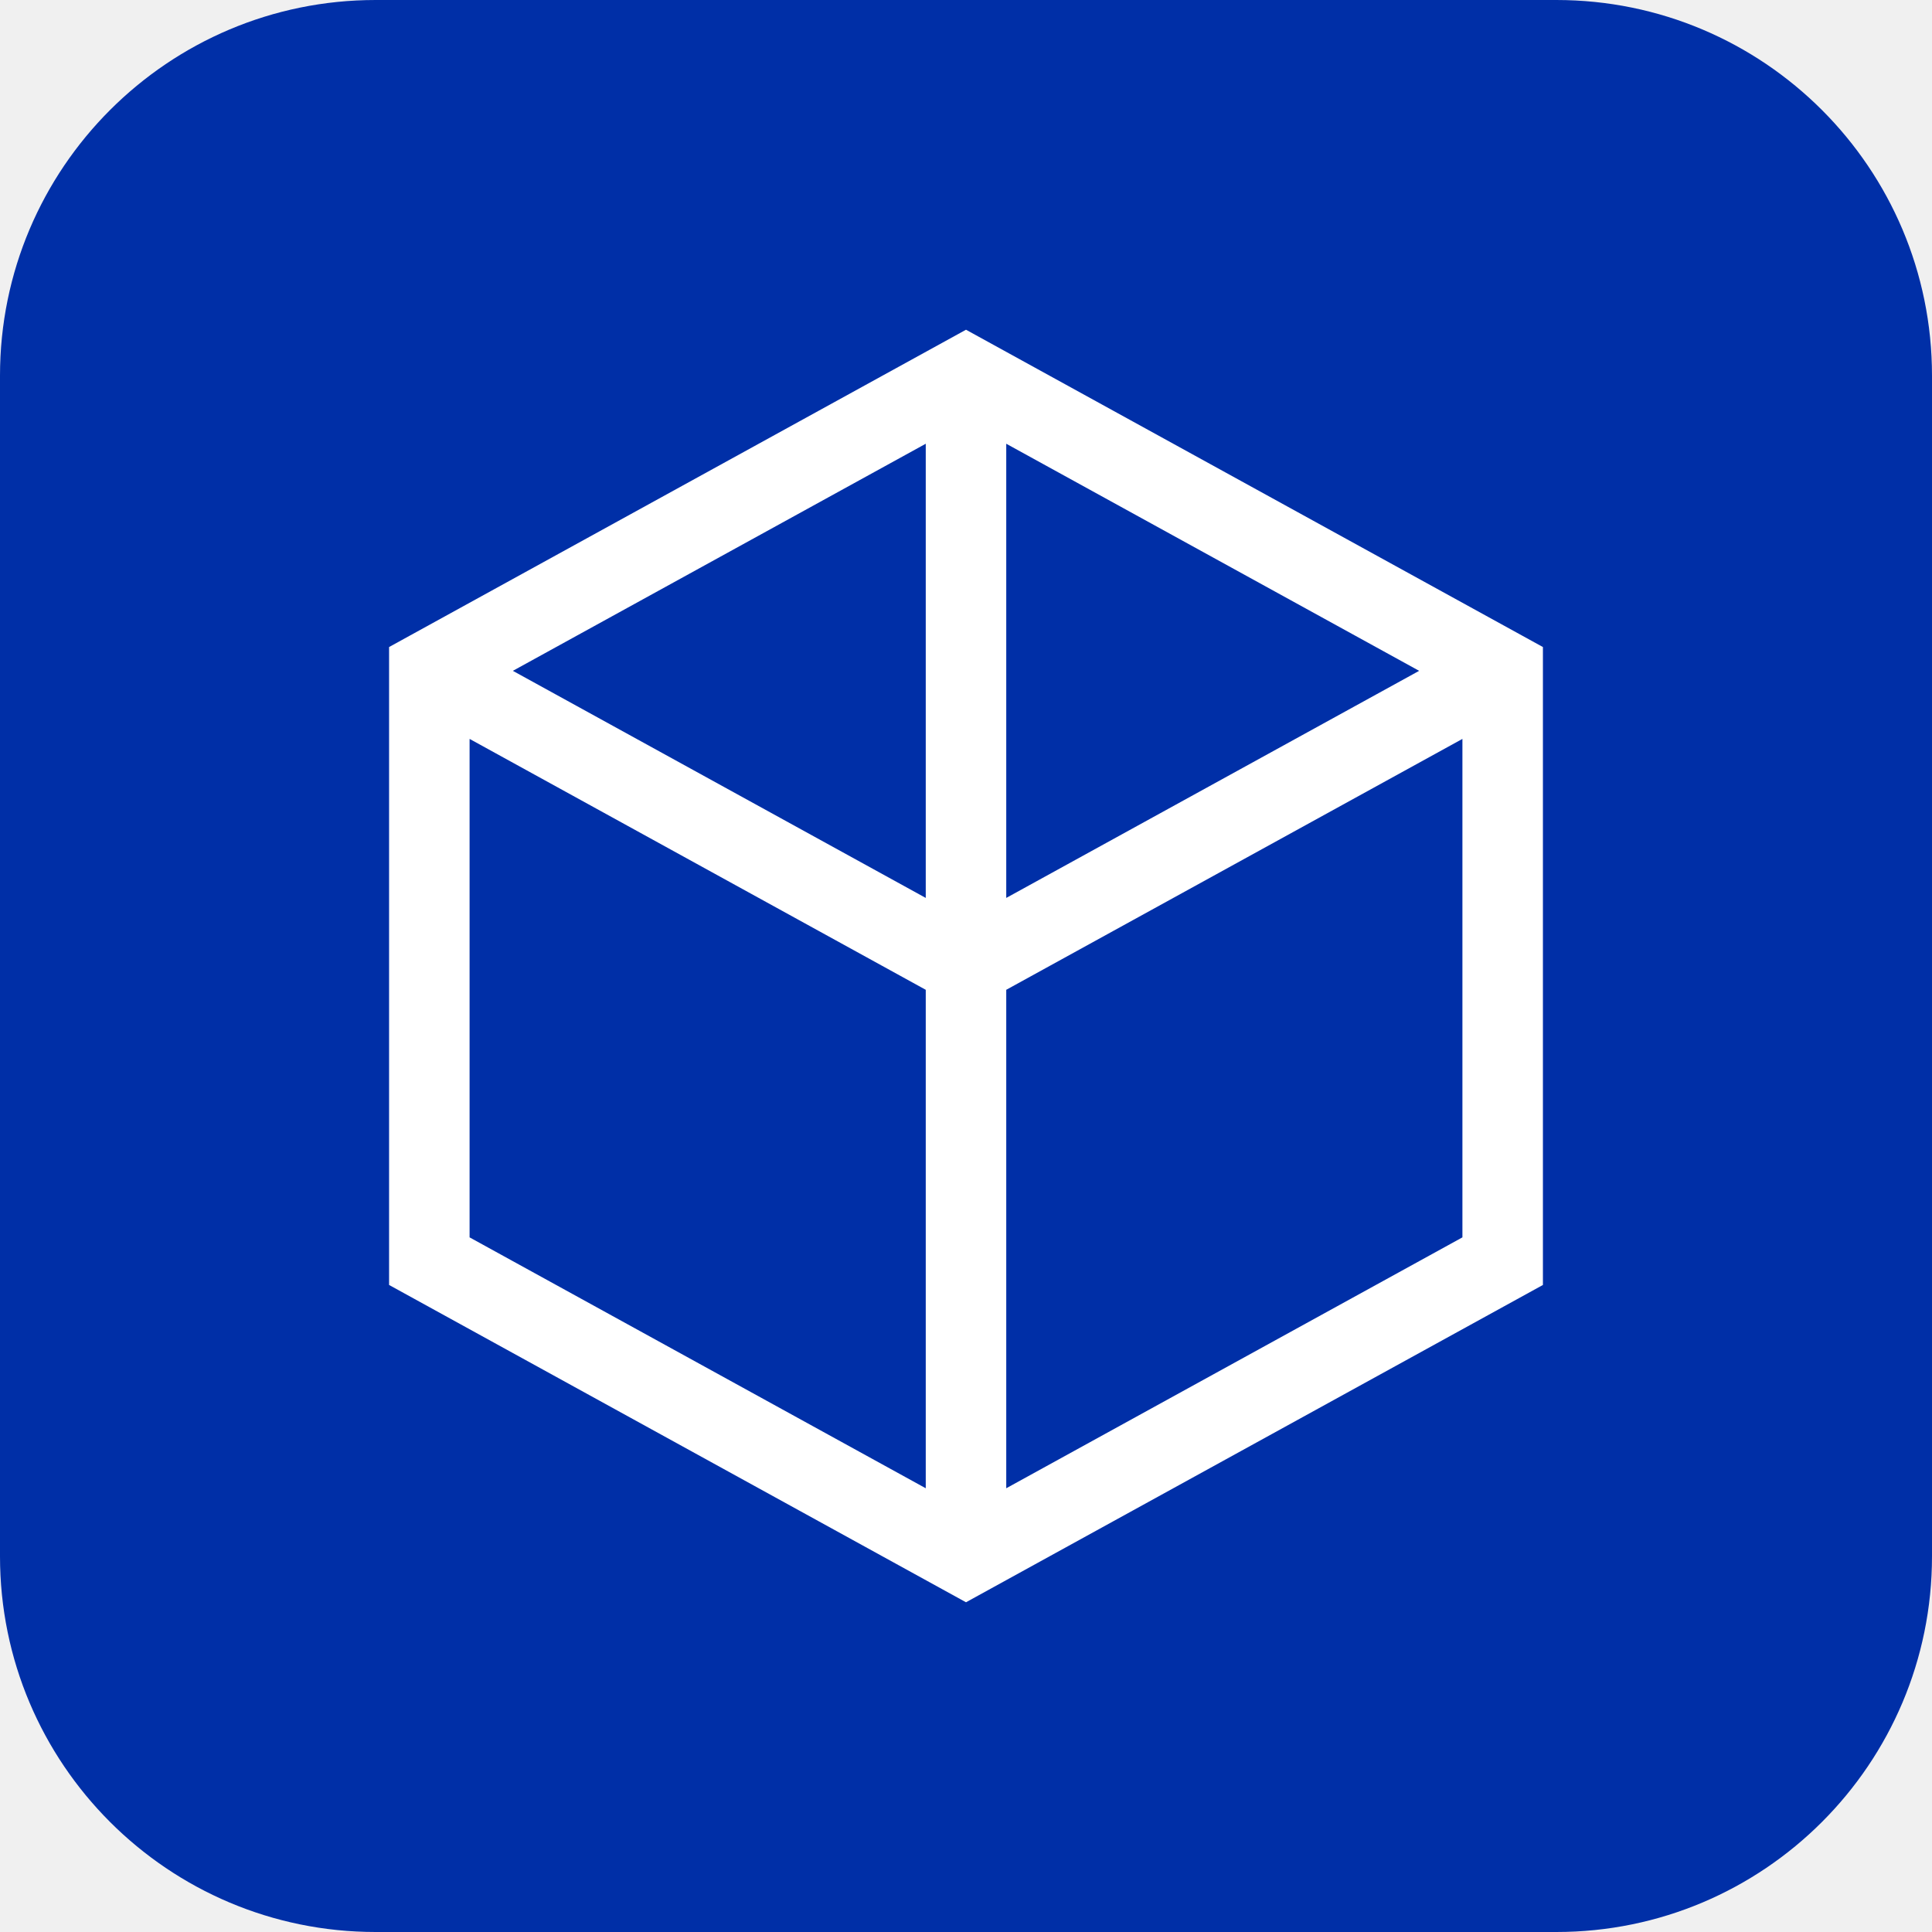
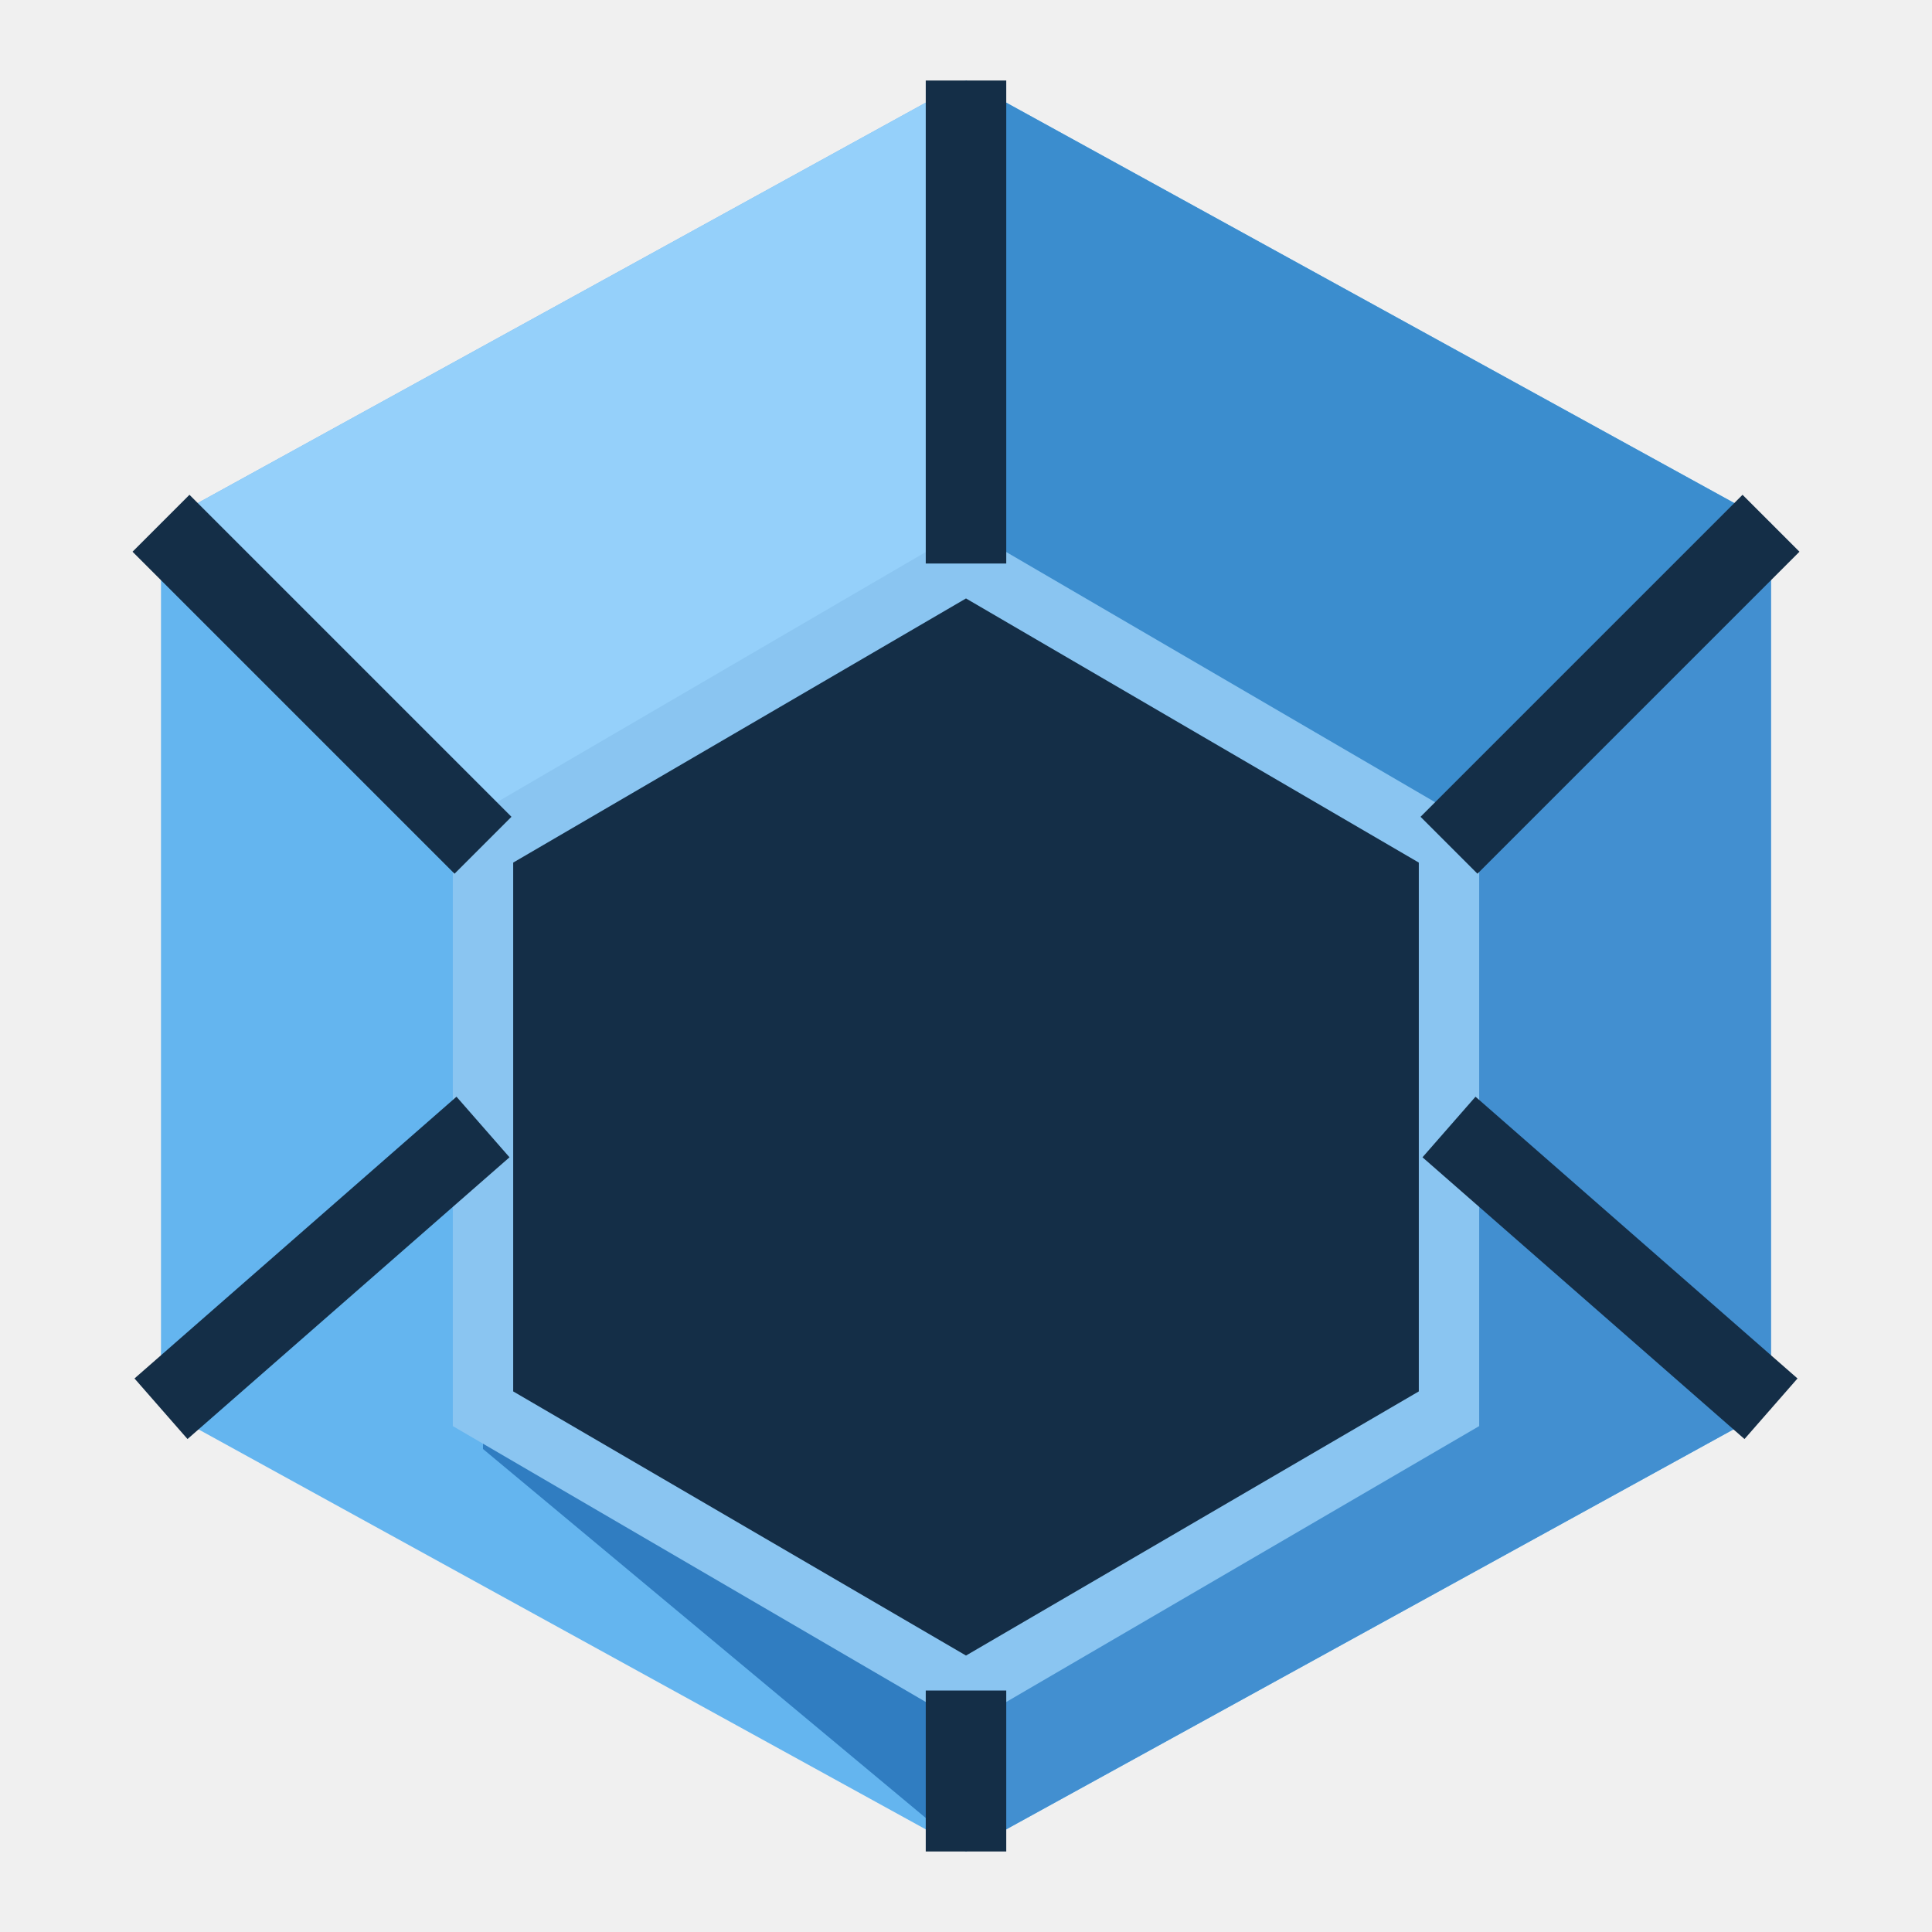
- <svg xmlns="http://www.w3.org/2000/svg" viewBox="0 0 36 36">
-   <rect width="36" height="36" rx="7" fill="#002fa7" />
-   <g fill="none" stroke="#fff" stroke-width="1.5">
-     <path d="m18 7 10 5.5v11L18 29 8 23.5v-11Z M8 12.5 18 18l10-5.5 M18 18v11 M18 7v11" />
-   </g>
+ <svg xmlns="http://www.w3.org/2000/svg" viewBox="0 0 48 48">
+   <path d="M24 2 44 13v22L24 46 4 35V13Z" fill="#64b5ef" />
+   <path d="M24 2v13L12 22 4 13Z" fill="#95d0fa" />
+   <path d="m24 15 12 7 8-9L24 2Z" fill="#3b8dce" />
+   <path d="M12 22v14l12 10V32Z" fill="#307dc1" />
+   <path d="m36 22-12 10v14l20-11V13Z" fill="#428fd0" />
+   <path d="m24 14 12 7v14l-12 7-12-7V21Z" fill="#142e47" stroke="#8ac5f1" stroke-width="1.5" />
+   <path d="M24 2v12M4 13l8 8m24 0 8-8M24 42v4M4 35l8-7m24 0 8 7" stroke="#142e47" stroke-width="2" />
</svg>
